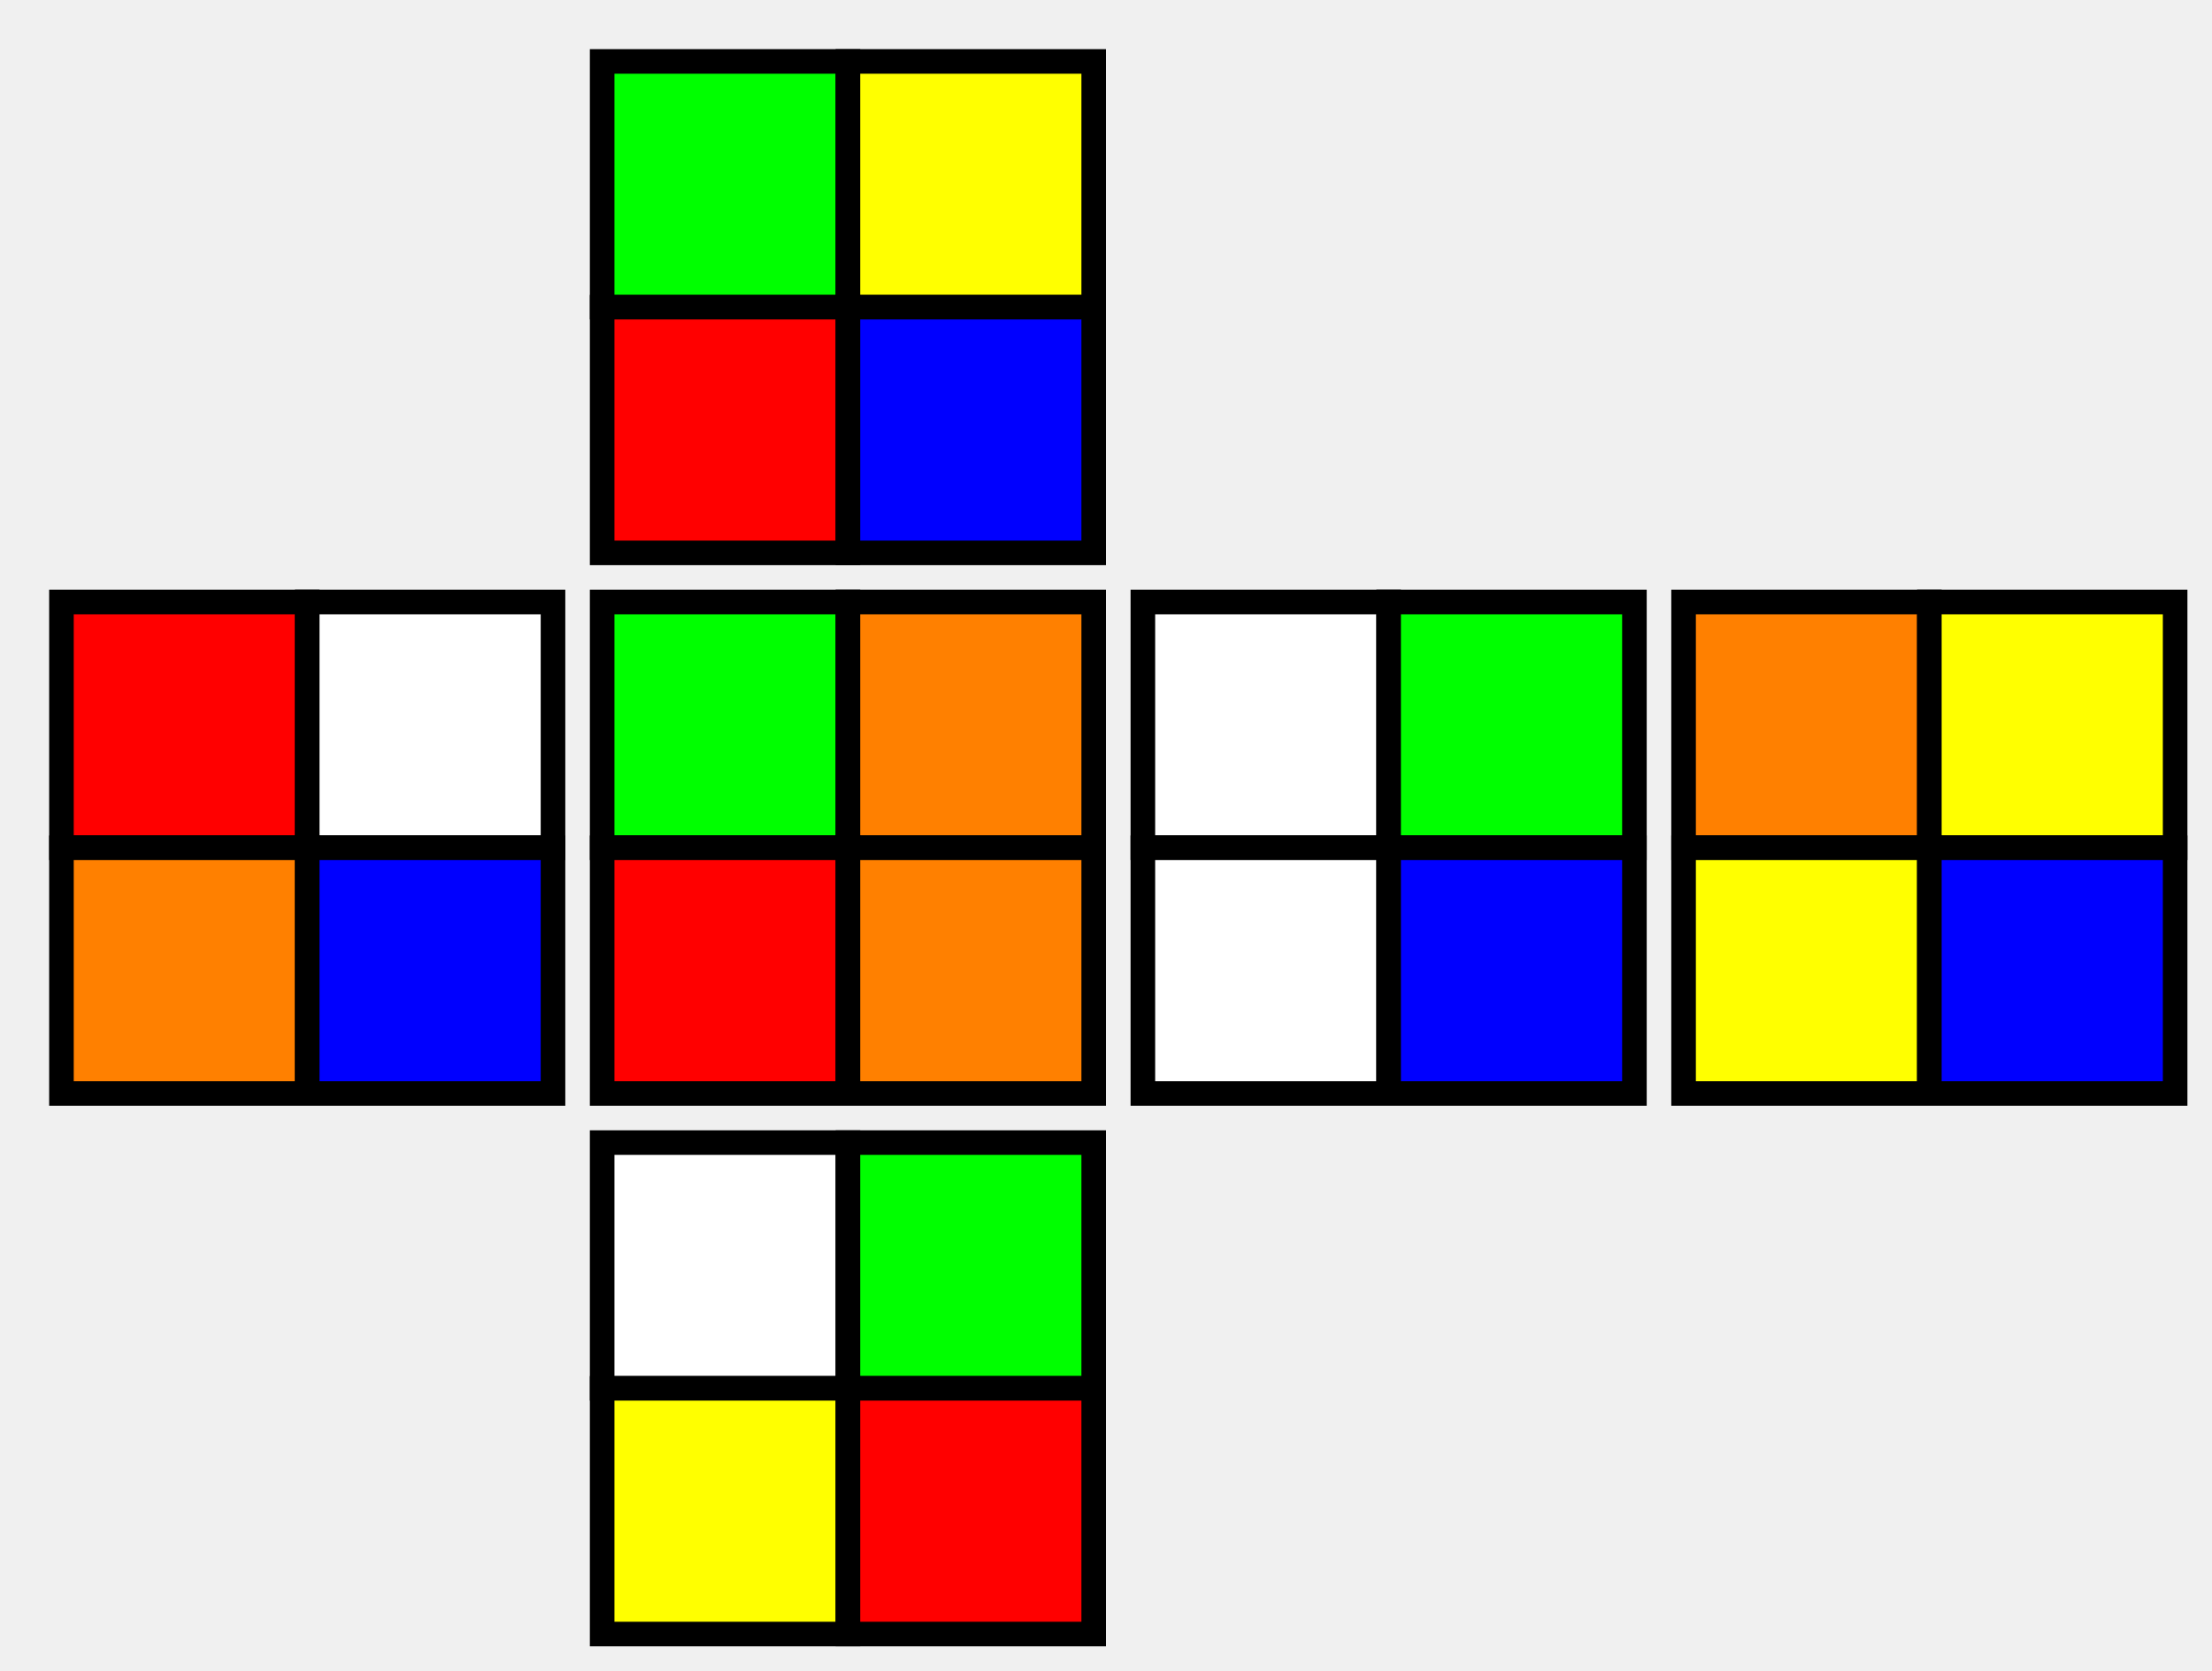
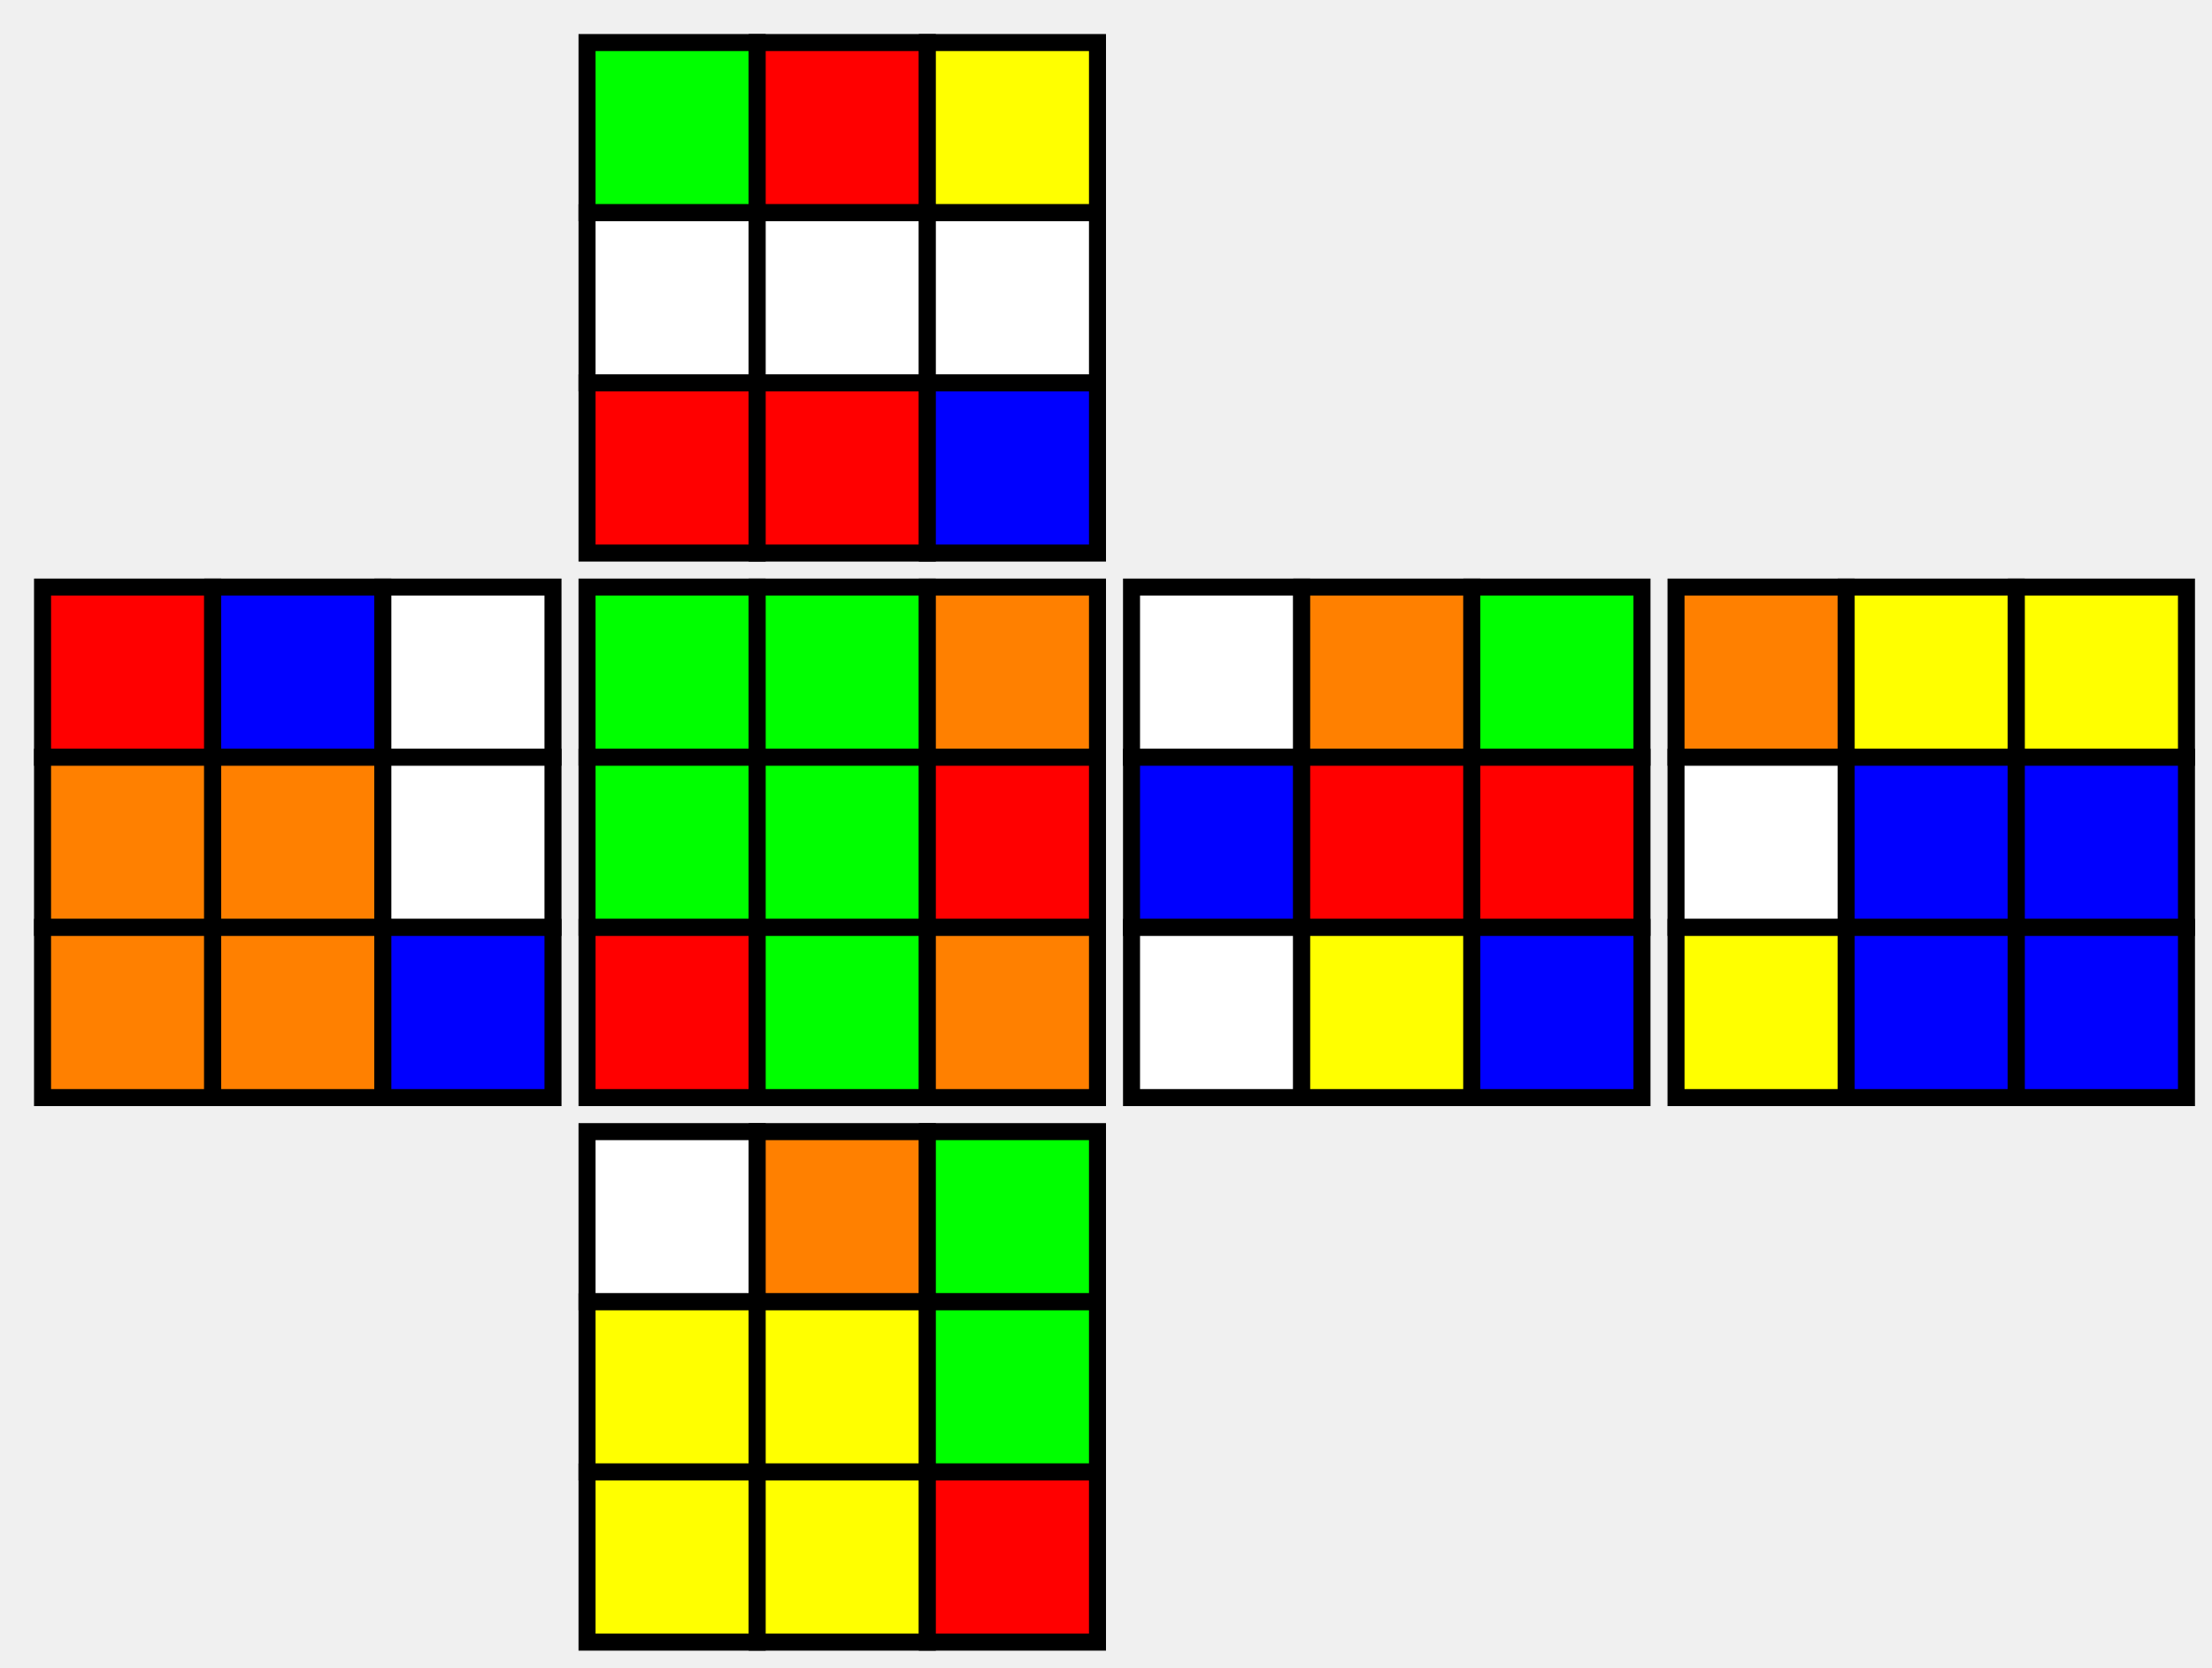
- <svg xmlns="http://www.w3.org/2000/svg" viewBox="0 0 90 68" height="68px" version="1.1" width="90px">
+ <svg xmlns="http://www.w3.org/2000/svg" viewBox="0 0 130 98" height="100%" version="1.1" width="100%">
  <g transform="matrix(1.0,0.0,0.0,1.0,0.5,0.5)">
-     <rect width="10" height="10" x="2" stroke="#000000" fill="#FF0000" y="24" />
-     <rect x="12" y="24" height="10" stroke="#000000" fill="#FFFFFF" width="10" />
-     <rect x="2" y="34" width="10" stroke="#000000" height="10" fill="#FF8000" />
-     <rect height="10" stroke="#000000" y="34" fill="#0000FF" x="12" width="10" />
-     <rect width="10" x="24" fill="#FFFFFF" stroke="#000000" y="46" height="10" />
-     <rect y="46" fill="#00FF00" stroke="#000000" height="10" x="34" width="10" />
-     <rect height="10" stroke="#000000" y="56" x="24" width="10" fill="#FFFF00" />
-     <rect stroke="#000000" width="10" x="34" y="56" height="10" fill="#FF0000" />
-     <rect width="10" height="10" y="24" fill="#FF8000" x="68" stroke="#000000" />
-     <rect height="10" stroke="#000000" fill="#FFFF00" x="78" y="24" width="10" />
-     <rect height="10" stroke="#000000" width="10" fill="#FFFF00" x="68" y="34" />
-     <rect x="78" y="34" height="10" fill="#0000FF" width="10" stroke="#000000" />
-     <rect y="24" x="46" fill="#FFFFFF" stroke="#000000" width="10" height="10" />
-     <rect stroke="#000000" width="10" fill="#00FF00" y="24" x="56" height="10" />
-     <rect y="34" x="46" fill="#FFFFFF" height="10" stroke="#000000" width="10" />
-     <rect width="10" y="34" x="56" height="10" fill="#0000FF" stroke="#000000" />
-     <rect x="24" width="10" fill="#00FF00" stroke="#000000" y="2" height="10" />
-     <rect x="34" y="2" height="10" stroke="#000000" fill="#FFFF00" width="10" />
-     <rect y="12" fill="#FF0000" stroke="#000000" x="24" width="10" height="10" />
-     <rect fill="#0000FF" x="34" y="12" width="10" stroke="#000000" height="10" />
-     <rect x="24" height="10" stroke="#000000" y="24" width="10" fill="#00FF00" />
-     <rect x="34" y="24" height="10" width="10" fill="#FF8000" stroke="#000000" />
-     <rect x="24" width="10" stroke="#000000" height="10" fill="#FF0000" y="34" />
-     <rect width="10" height="10" fill="#FF8000" x="34" stroke="#000000" y="34" />
+     <rect width="10" height="10" x="2" stroke="#000000" fill="#FF0000" y="34" />
+     <rect x="12" y="34" height="10" stroke="#000000" fill="#0000FF" width="10" />
+     <rect x="22" y="34" width="10" stroke="#000000" height="10" fill="#FFFFFF" />
+     <rect height="10" stroke="#000000" y="44" fill="#FF8000" x="2" width="10" />
+     <rect width="10" x="12" fill="#FF8000" stroke="#000000" y="44" height="10" />
+     <rect y="44" fill="#FFFFFF" stroke="#000000" height="10" x="22" width="10" />
+     <rect height="10" stroke="#000000" y="54" x="2" width="10" fill="#FF8000" />
+     <rect stroke="#000000" width="10" x="12" y="54" height="10" fill="#FF8000" />
+     <rect width="10" height="10" y="54" fill="#0000FF" x="22" stroke="#000000" />
+     <rect height="10" stroke="#000000" fill="#FFFFFF" x="34" y="66" width="10" />
+     <rect height="10" stroke="#000000" width="10" fill="#FF8000" x="44" y="66" />
+     <rect x="54" y="66" height="10" fill="#00FF00" width="10" stroke="#000000" />
+     <rect y="76" x="34" fill="#FFFF00" stroke="#000000" width="10" height="10" />
+     <rect stroke="#000000" width="10" fill="#FFFF00" y="76" x="44" height="10" />
+     <rect y="76" x="54" fill="#00FF00" height="10" stroke="#000000" width="10" />
+     <rect width="10" y="86" x="34" height="10" fill="#FFFF00" stroke="#000000" />
+     <rect x="44" width="10" fill="#FFFF00" stroke="#000000" y="86" height="10" />
+     <rect x="54" y="86" height="10" stroke="#000000" fill="#FF0000" width="10" />
+     <rect y="34" fill="#FF8000" stroke="#000000" x="98" width="10" height="10" />
+     <rect fill="#FFFF00" x="108" y="34" width="10" stroke="#000000" height="10" />
+     <rect x="118" height="10" stroke="#000000" y="34" width="10" fill="#FFFF00" />
+     <rect x="98" y="44" height="10" width="10" fill="#FFFFFF" stroke="#000000" />
+     <rect x="108" width="10" stroke="#000000" height="10" fill="#0000FF" y="44" />
+     <rect width="10" height="10" fill="#0000FF" x="118" stroke="#000000" y="44" />
+     <rect y="54" x="98" fill="#FFFF00" height="10" stroke="#000000" width="10" />
+     <rect stroke="#000000" x="108" fill="#0000FF" height="10" width="10" y="54" />
+     <rect height="10" stroke="#000000" fill="#0000FF" x="118" y="54" width="10" />
+     <rect fill="#FFFFFF" stroke="#000000" width="10" x="66" y="34" height="10" />
+     <rect width="10" height="10" stroke="#000000" x="76" y="34" fill="#FF8000" />
+     <rect fill="#00FF00" stroke="#000000" y="34" height="10" x="86" width="10" />
+     <rect x="66" y="44" width="10" fill="#0000FF" height="10" stroke="#000000" />
+     <rect fill="#FF0000" y="44" stroke="#000000" width="10" height="10" x="76" />
+     <rect y="44" width="10" stroke="#000000" height="10" fill="#FF0000" x="86" />
+     <rect height="10" y="54" fill="#FFFFFF" x="66" width="10" stroke="#000000" />
+     <rect y="54" width="10" stroke="#000000" x="76" height="10" fill="#FFFF00" />
+     <rect x="86" stroke="#000000" fill="#0000FF" width="10" height="10" y="54" />
+     <rect x="34" fill="#00FF00" stroke="#000000" y="2" width="10" height="10" />
+     <rect x="44" width="10" y="2" height="10" fill="#FF0000" stroke="#000000" />
+     <rect fill="#FFFF00" y="2" x="54" width="10" height="10" stroke="#000000" />
+     <rect fill="#FFFFFF" width="10" x="34" y="12" height="10" stroke="#000000" />
+     <rect x="44" height="10" y="12" width="10" fill="#FFFFFF" stroke="#000000" />
+     <rect fill="#FFFFFF" stroke="#000000" x="54" y="12" width="10" height="10" />
+     <rect height="10" y="22" x="34" fill="#FF0000" width="10" stroke="#000000" />
+     <rect y="22" fill="#FF0000" x="44" height="10" stroke="#000000" width="10" />
+     <rect x="54" y="22" stroke="#000000" height="10" fill="#0000FF" width="10" />
+     <rect height="10" width="10" y="34" x="34" fill="#00FF00" stroke="#000000" />
+     <rect width="10" x="44" height="10" fill="#00FF00" stroke="#000000" y="34" />
+     <rect y="34" width="10" x="54" fill="#FF8000" height="10" stroke="#000000" />
+     <rect x="34" y="44" height="10" width="10" fill="#00FF00" stroke="#000000" />
+     <rect x="44" stroke="#000000" y="44" width="10" fill="#00FF00" height="10" />
+     <rect y="44" width="10" height="10" x="54" stroke="#000000" fill="#FF0000" />
+     <rect x="34" height="10" y="54" fill="#FF0000" width="10" stroke="#000000" />
+     <rect height="10" width="10" y="54" fill="#00FF00" stroke="#000000" x="44" />
+     <rect width="10" height="10" y="54" x="54" fill="#FF8000" stroke="#000000" />
  </g>
</svg>
